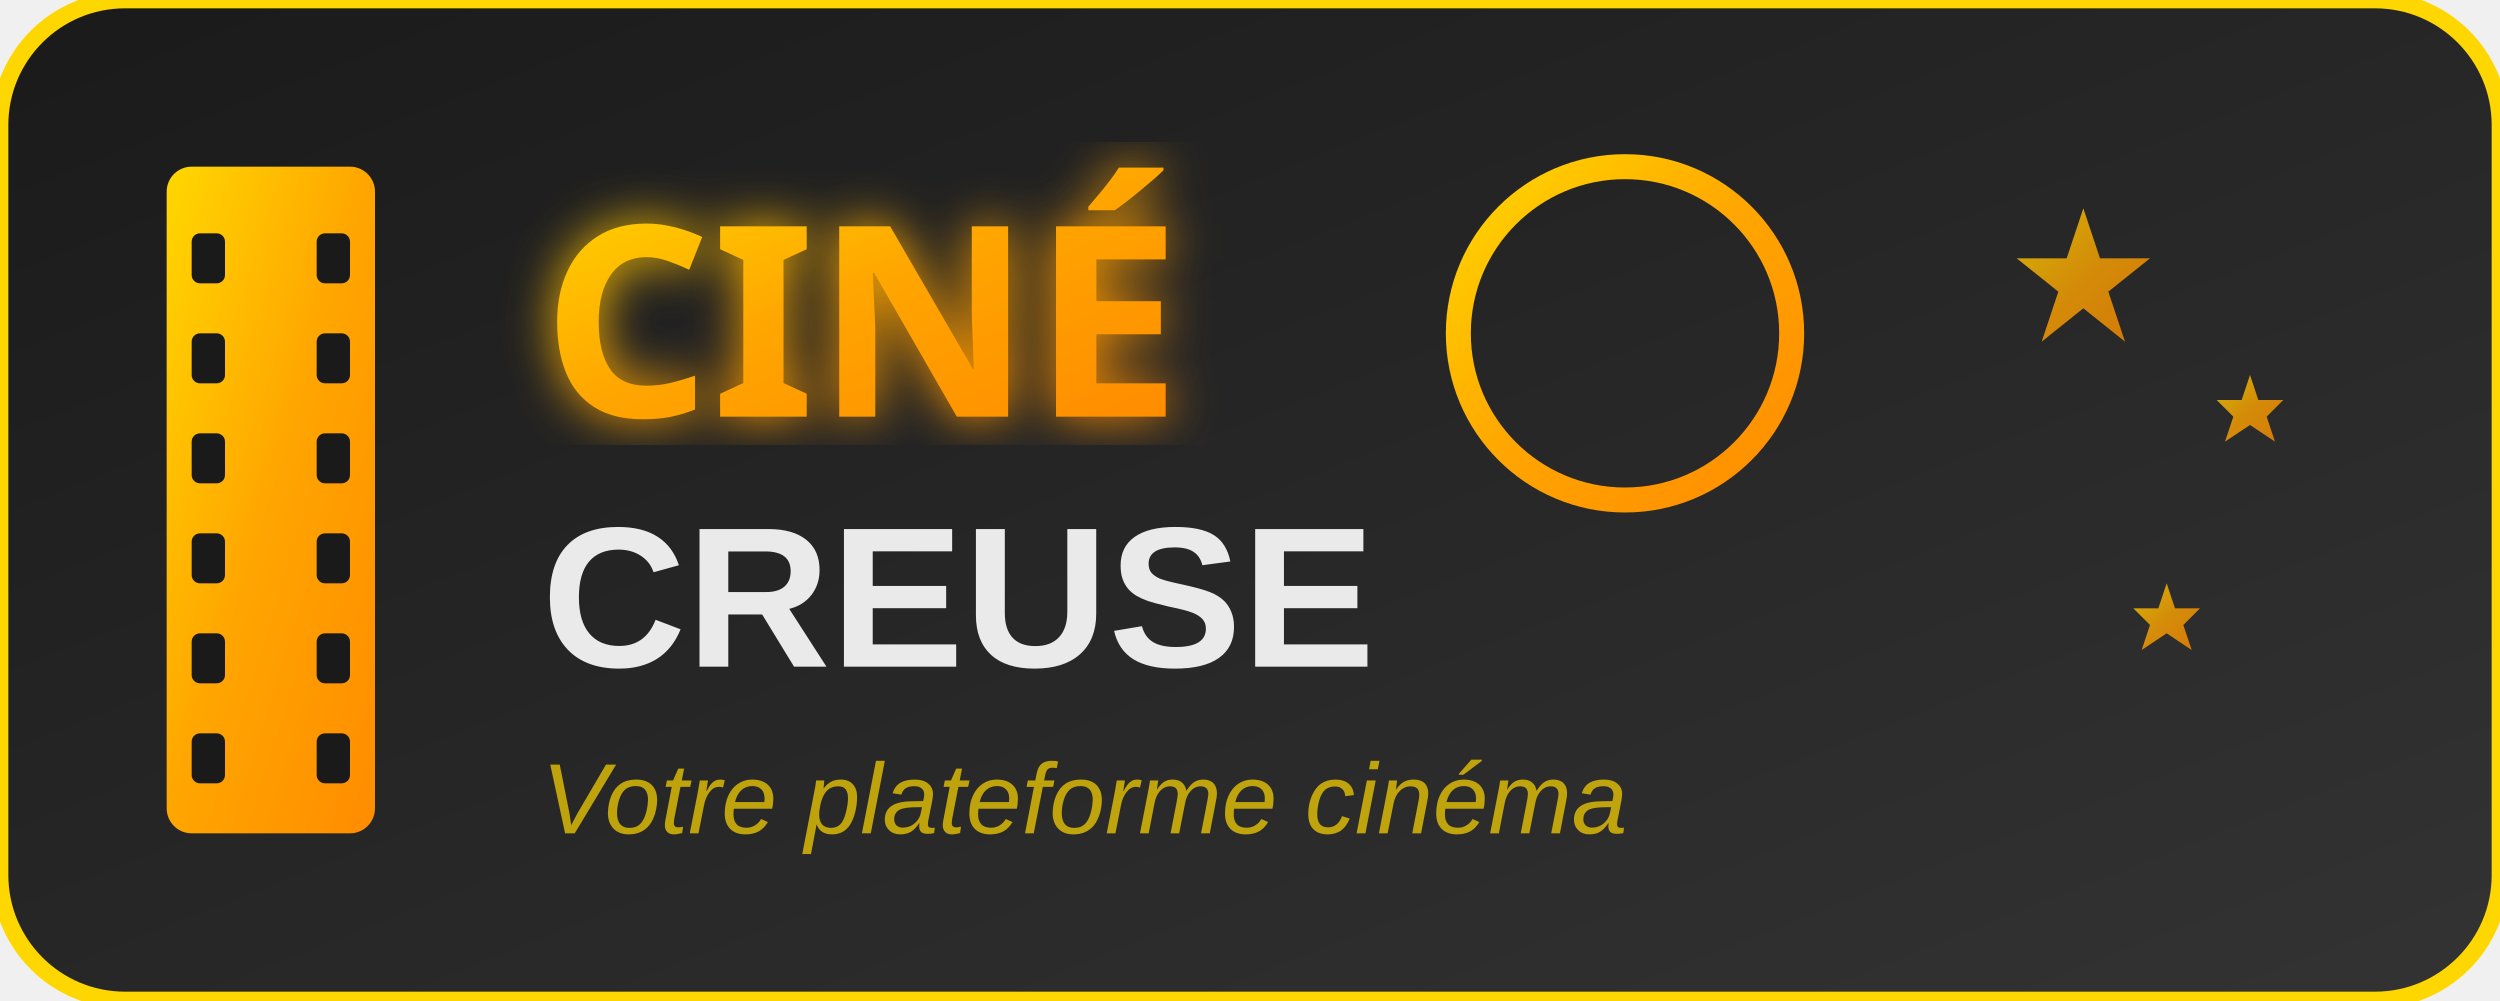
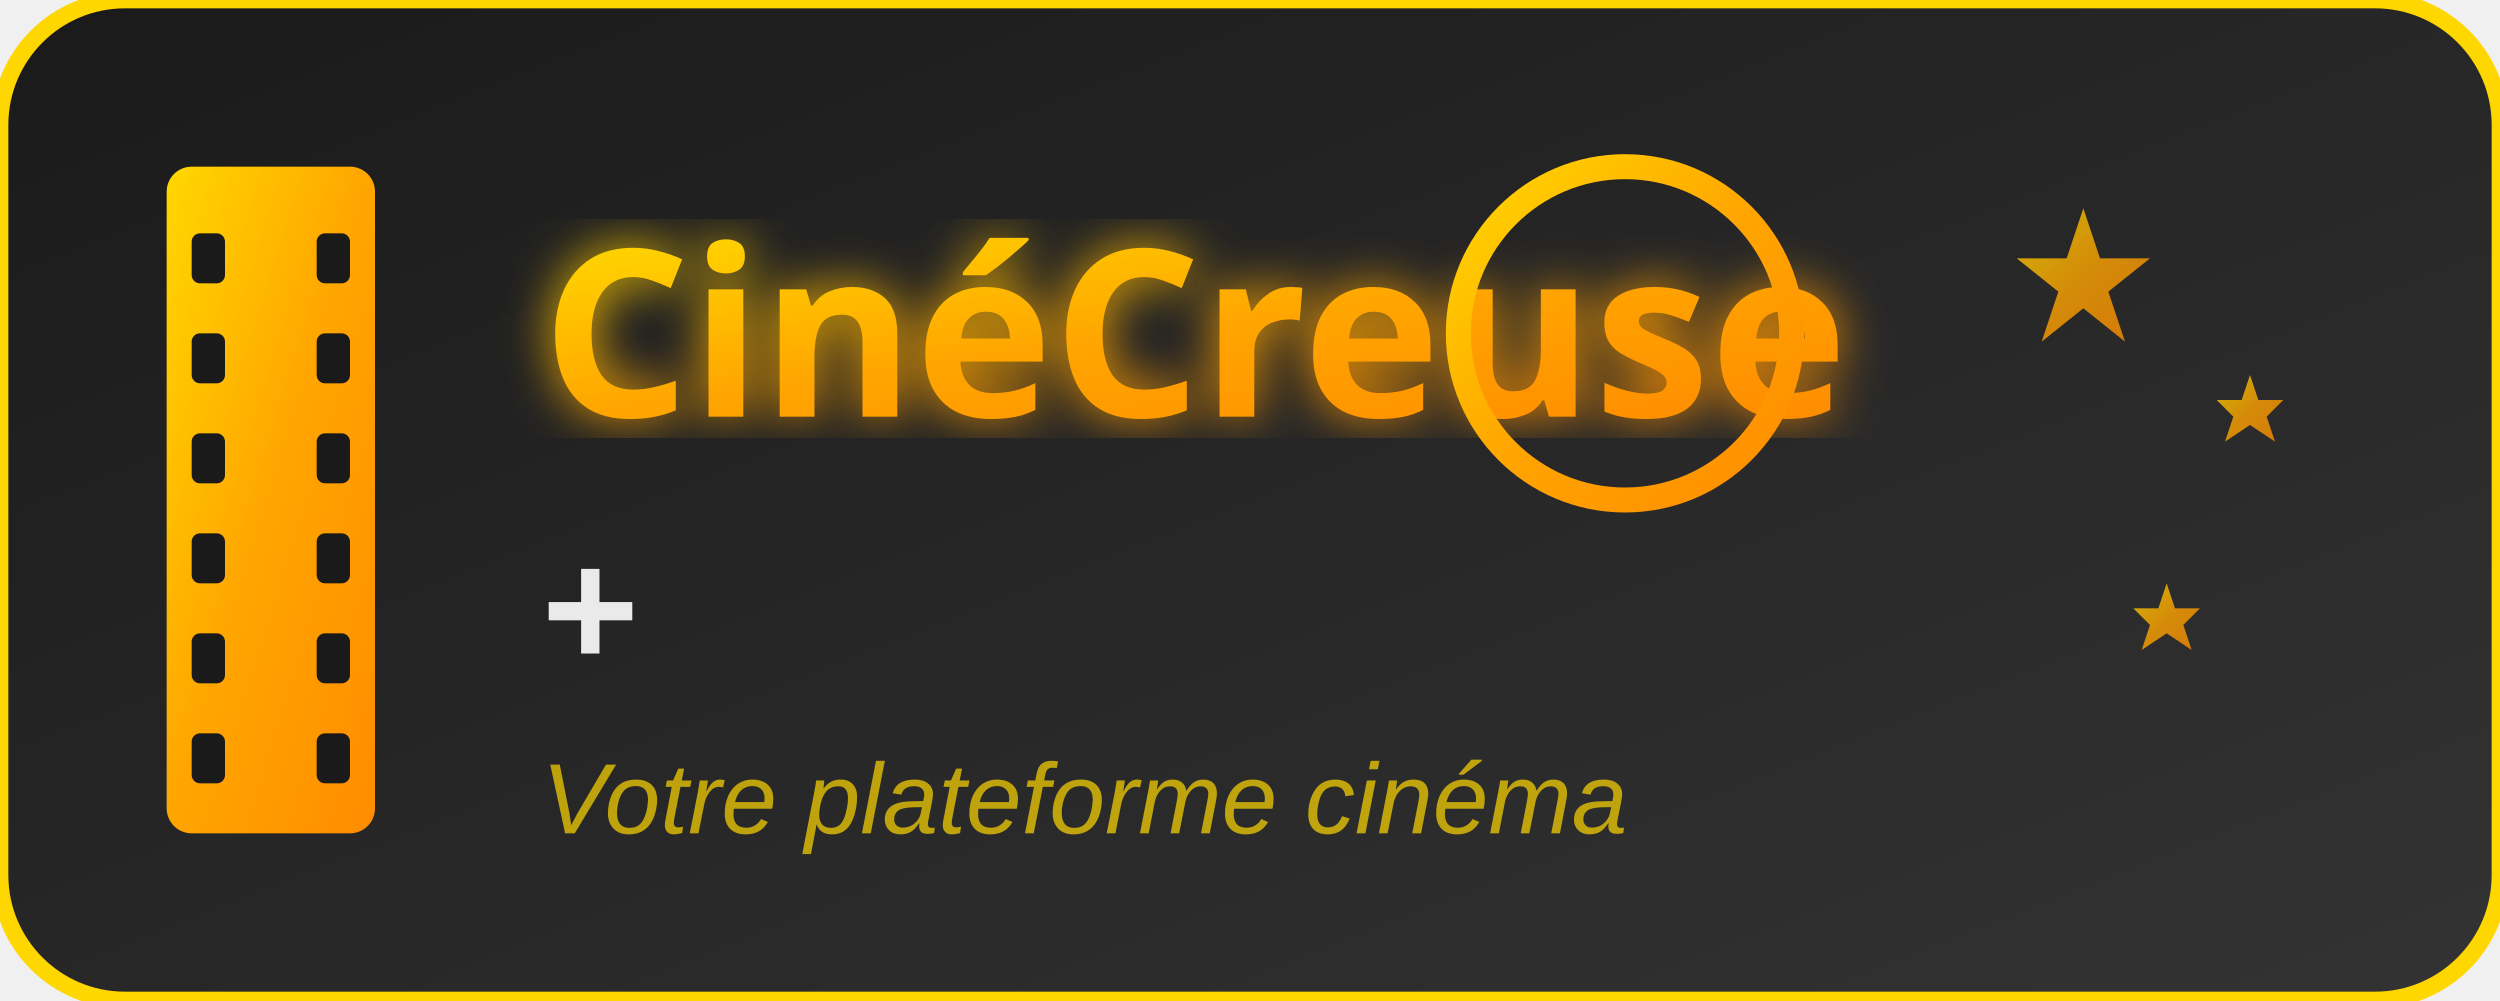
<svg xmlns="http://www.w3.org/2000/svg" width="300" height="120" viewBox="0 0 300 120">
  <defs>
    <linearGradient id="goldGradient" x1="0%" y1="0%" x2="100%" y2="100%">
      <stop offset="0%" style="stop-color:#FFD700;stop-opacity:1" />
      <stop offset="50%" style="stop-color:#FFA500;stop-opacity:1" />
      <stop offset="100%" style="stop-color:#FF8C00;stop-opacity:1" />
    </linearGradient>
    <linearGradient id="darkGradient" x1="0%" y1="0%" x2="100%" y2="100%">
      <stop offset="0%" style="stop-color:#1a1a1a;stop-opacity:1" />
      <stop offset="100%" style="stop-color:#333333;stop-opacity:1" />
    </linearGradient>
    <filter id="glow">
      <feGaussianBlur stdDeviation="3" result="coloredBlur" />
      <feMerge>
        <feMergeNode in="coloredBlur" />
        <feMergeNode in="SourceGraphic" />
      </feMerge>
    </filter>
  </defs>
  <rect width="300" height="120" rx="15" ry="15" fill="url(#darkGradient)" stroke="#FFD700" stroke-width="2" />
  <g transform="translate(20, 20)">
    <rect x="0" y="0" width="25" height="80" fill="url(#goldGradient)" rx="3" />
    <rect x="3" y="8" width="4" height="6" fill="#1a1a1a" rx="1" />
    <rect x="18" y="8" width="4" height="6" fill="#1a1a1a" rx="1" />
    <rect x="3" y="20" width="4" height="6" fill="#1a1a1a" rx="1" />
    <rect x="18" y="20" width="4" height="6" fill="#1a1a1a" rx="1" />
    <rect x="3" y="32" width="4" height="6" fill="#1a1a1a" rx="1" />
    <rect x="18" y="32" width="4" height="6" fill="#1a1a1a" rx="1" />
    <rect x="3" y="44" width="4" height="6" fill="#1a1a1a" rx="1" />
    <rect x="18" y="44" width="4" height="6" fill="#1a1a1a" rx="1" />
    <rect x="3" y="56" width="4" height="6" fill="#1a1a1a" rx="1" />
    <rect x="18" y="56" width="4" height="6" fill="#1a1a1a" rx="1" />
    <rect x="3" y="68" width="4" height="6" fill="#1a1a1a" rx="1" />
    <rect x="18" y="68" width="4" height="6" fill="#1a1a1a" rx="1" />
  </g>
-   <text x="65" y="50" font-family="Arial Black, sans-serif" font-size="32" font-weight="bold" fill="url(#goldGradient)" filter="url(#glow)">CINÉ</text>
-   <text x="65" y="80" font-family="Arial, sans-serif" font-size="24" font-weight="bold" fill="#FFFFFF" opacity="0.9">CREUSE</text>
+   <text x="65" y="50" font-family="Arial Black, sans-serif" font-size="28" font-weight="bold" fill="url(#goldGradient)" filter="url(#glow)">CinéCreuse</text>
+   <text x="65" y="80" font-family="Arial, sans-serif" font-size="20" font-weight="bold" fill="#FFFFFF" opacity="0.9">+</text>
  <g transform="translate(180, 25)">
    <circle cx="15" cy="15" r="20" fill="none" stroke="url(#goldGradient)" stroke-width="3" />
    <line x1="15" y1="5" x2="15" y2="25" stroke="url(#goldGradient)" stroke-width="4" stroke-linecap="round" />
    <line x1="5" y1="15" x2="25" y2="15" stroke="url(#goldGradient)" stroke-width="4" stroke-linecap="round" />
  </g>
  <g fill="url(#goldGradient)" opacity="0.8">
    <polygon points="250,25 252,31 258,31 253,35 255,41 250,37 245,41 247,35 242,31 248,31" />
    <polygon points="270,45 271,48 274,48 272,50 273,53 270,51 267,53 268,50 266,48 269,48" />
    <polygon points="260,70 261,73 264,73 262,75 263,78 260,76 257,78 258,75 256,73 259,73" />
  </g>
  <text x="65" y="100" font-family="Arial, sans-serif" font-size="12" fill="#FFD700" opacity="0.7" font-style="italic">Votre plateforme cinéma</text>
</svg>
